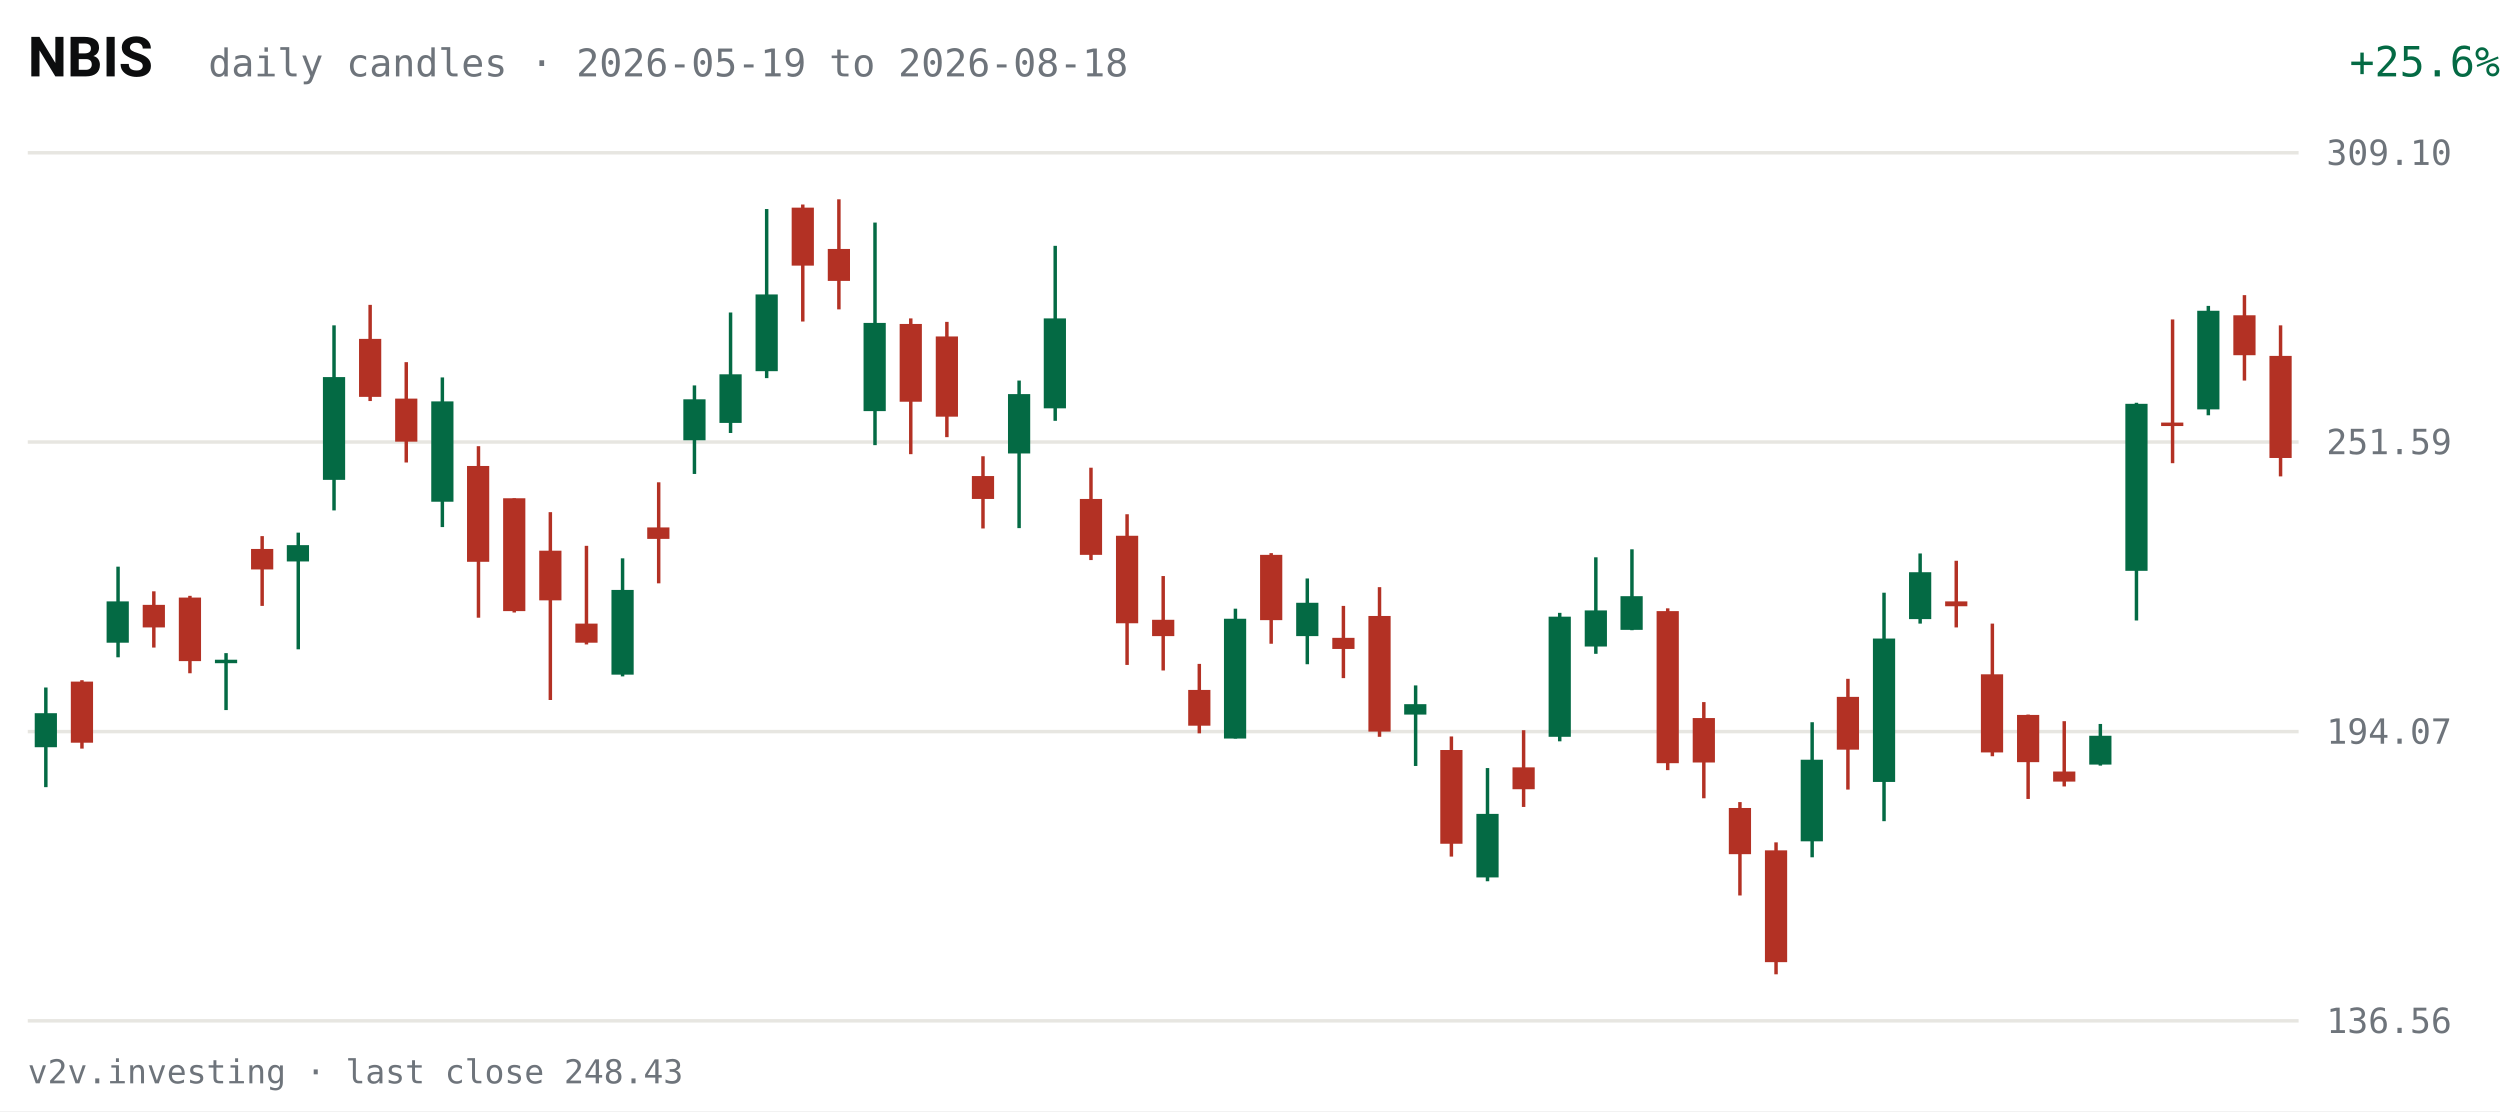
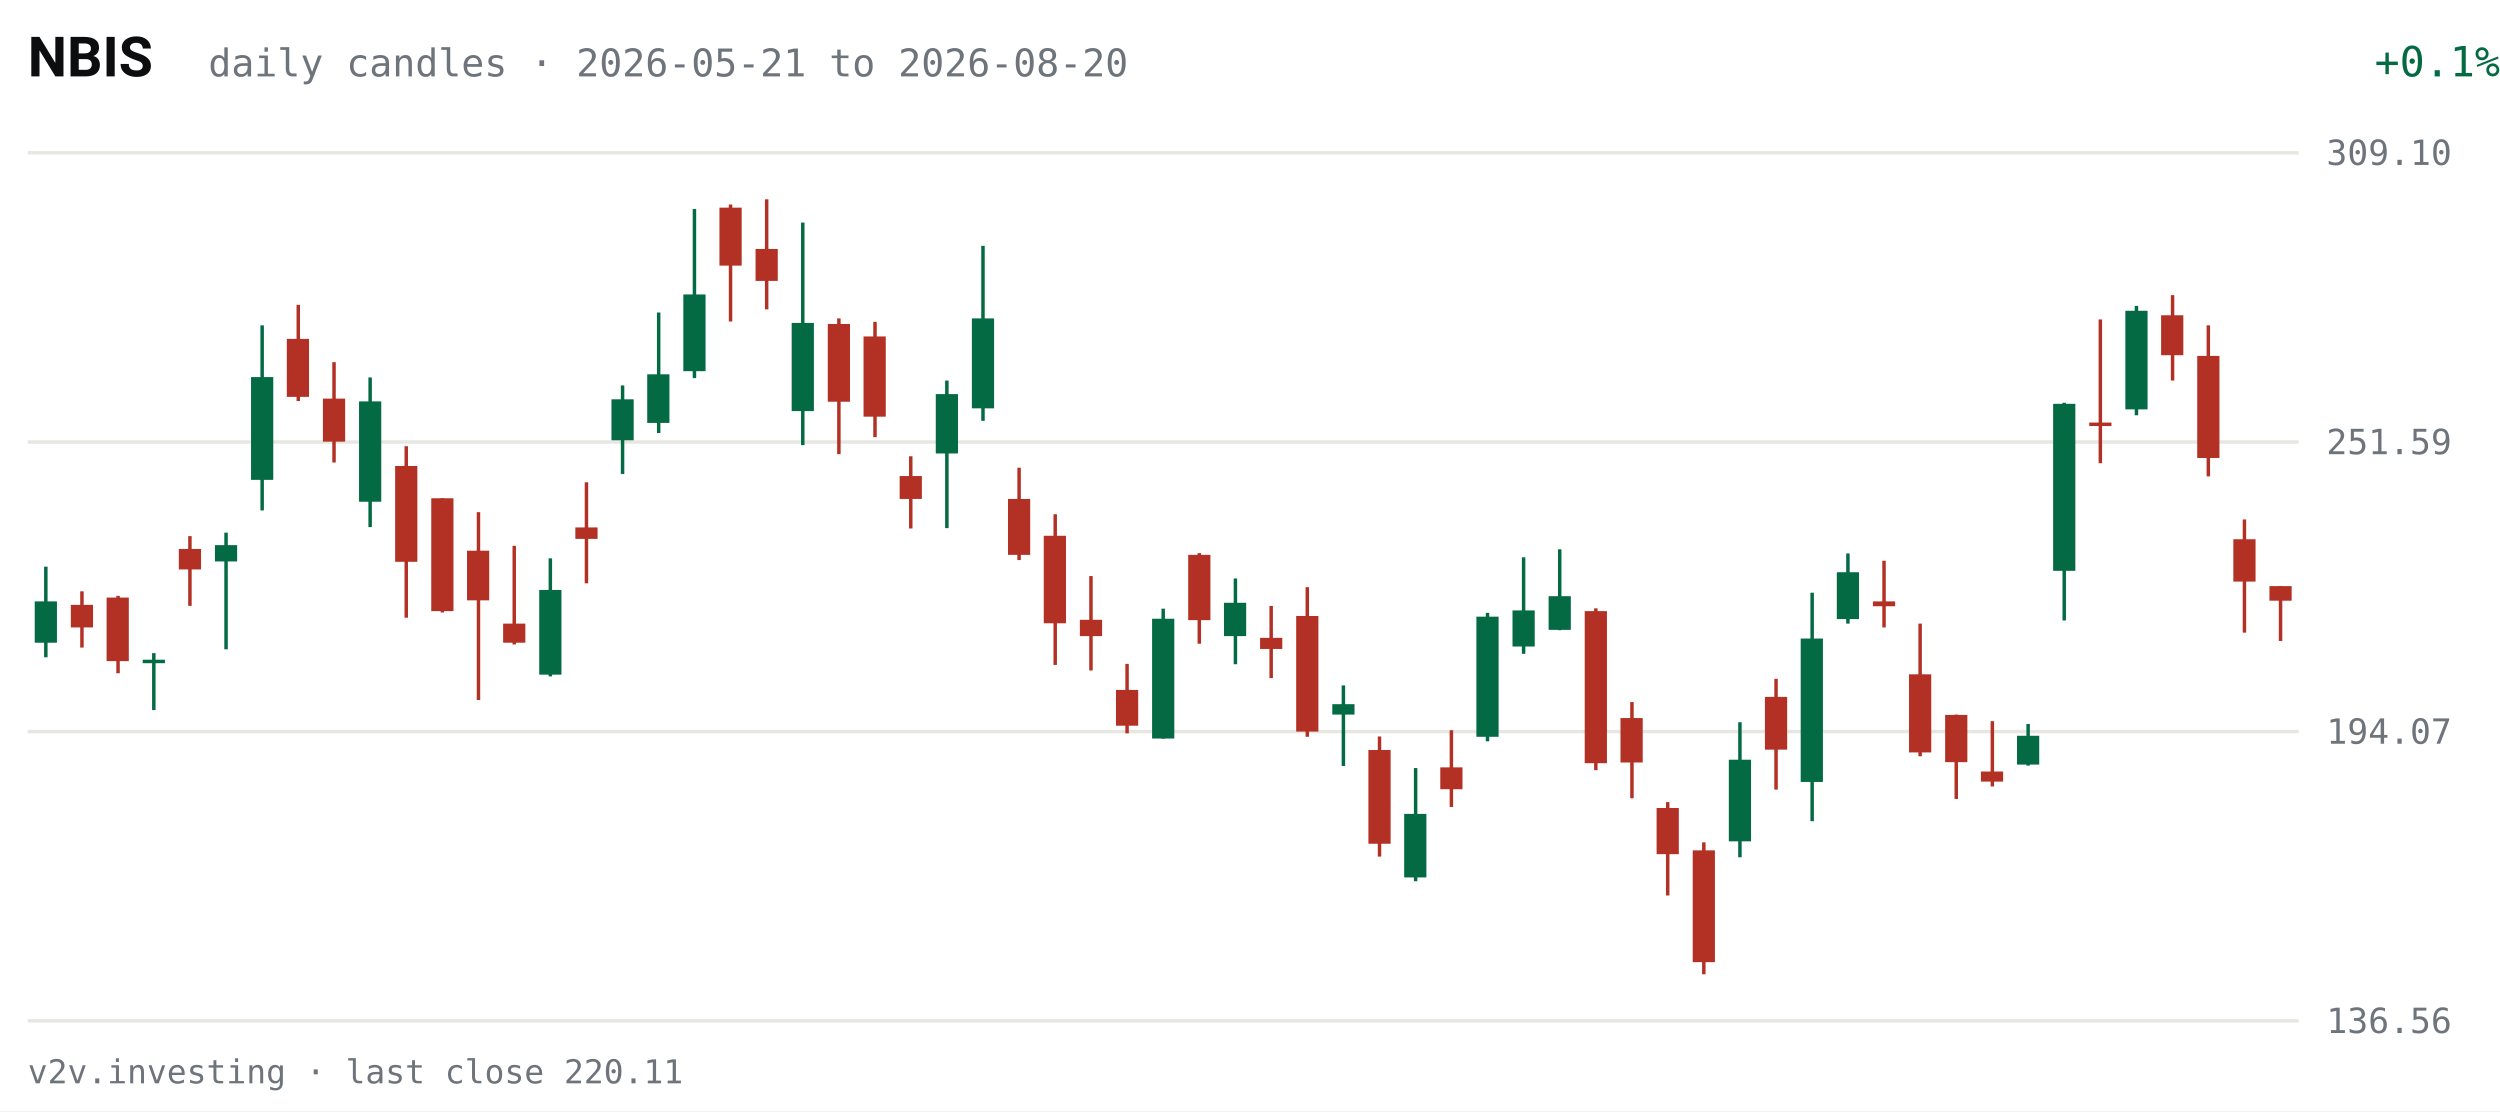
<svg xmlns="http://www.w3.org/2000/svg" viewBox="0 0 720 320" width="720" height="320" role="img" aria-label="NBIS daily candles, last 63 sessions">
  <rect width="720" height="320" fill="#FFFFFF" />
  <text x="8" y="22" fill="#0C0D0E" font-size="16" font-weight="600" font-family="system-ui,-apple-system,Segoe UI,Roboto,sans-serif">NBIS</text>
-   <text x="60" y="22" fill="#6E747B" font-size="11" font-family="ui-monospace,SFMono-Regular,Menlo,Consolas,monospace">daily candles · 2026-05-19 to 2026-08-18</text>
-   <text x="670" y="22" fill="#046A44" font-size="12" text-anchor="end" font-family="ui-monospace,SFMono-Regular,Menlo,Consolas,monospace" transform="translate(50,0)">+25.6%</text>
+   <text x="60" y="22" fill="#6E747B" font-size="11" font-family="ui-monospace,SFMono-Regular,Menlo,Consolas,monospace">daily candles · 2026-05-21 to 2026-08-20</text>
+   <text x="670" y="22" fill="#046A44" font-size="12" text-anchor="end" font-family="ui-monospace,SFMono-Regular,Menlo,Consolas,monospace" transform="translate(50,0)">+0.1%</text>
  <g font-family="ui-monospace,SFMono-Regular,Menlo,Consolas,monospace">
    <line x1="8" y1="294.0" x2="662" y2="294.0" stroke="#E7E6E1" stroke-width="1" />
    <text x="670" y="297.5" fill="#6E747B" font-size="10">136.56</text>
    <line x1="8" y1="210.7" x2="662" y2="210.7" stroke="#E7E6E1" stroke-width="1" />
    <text x="670" y="214.2" fill="#6E747B" font-size="10">194.07</text>
    <line x1="8" y1="127.3" x2="662" y2="127.3" stroke="#E7E6E1" stroke-width="1" />
    <text x="670" y="130.8" fill="#6E747B" font-size="10">251.59</text>
    <line x1="8" y1="44.0" x2="662" y2="44.0" stroke="#E7E6E1" stroke-width="1" />
    <text x="670" y="47.5" fill="#6E747B" font-size="10">309.10</text>
-     <line x1="13.2" y1="198.0" x2="13.2" y2="226.7" stroke="#046A44" stroke-width="1" />
-     <rect x="10.0" y="205.4" width="6.4" height="9.8" fill="#046A44" />
-     <line x1="23.6" y1="195.9" x2="23.6" y2="215.6" stroke="#B33124" stroke-width="1" />
-     <rect x="20.4" y="196.3" width="6.4" height="17.6" fill="#B33124" />
-     <line x1="34.0" y1="163.2" x2="34.0" y2="189.3" stroke="#046A44" stroke-width="1" />
-     <rect x="30.7" y="173.2" width="6.4" height="11.9" fill="#046A44" />
-     <line x1="44.3" y1="170.3" x2="44.3" y2="186.5" stroke="#B33124" stroke-width="1" />
-     <rect x="41.1" y="174.2" width="6.4" height="6.5" fill="#B33124" />
-     <line x1="54.7" y1="171.6" x2="54.7" y2="193.9" stroke="#B33124" stroke-width="1" />
-     <rect x="51.5" y="172.1" width="6.4" height="18.3" fill="#B33124" />
-     <line x1="65.1" y1="188.1" x2="65.1" y2="204.5" stroke="#046A44" stroke-width="1" />
-     <rect x="61.9" y="190.0" width="6.4" height="1.0" fill="#046A44" />
-     <line x1="75.5" y1="154.4" x2="75.5" y2="174.5" stroke="#B33124" stroke-width="1" />
-     <rect x="72.3" y="158.1" width="6.4" height="5.9" fill="#B33124" />
-     <line x1="85.9" y1="153.4" x2="85.9" y2="187.0" stroke="#046A44" stroke-width="1" />
-     <rect x="82.6" y="157.0" width="6.4" height="4.7" fill="#046A44" />
-     <line x1="96.2" y1="93.7" x2="96.2" y2="147.0" stroke="#046A44" stroke-width="1" />
-     <rect x="93.0" y="108.6" width="6.4" height="29.6" fill="#046A44" />
-     <line x1="106.6" y1="87.8" x2="106.6" y2="115.5" stroke="#B33124" stroke-width="1" />
-     <rect x="103.4" y="97.6" width="6.4" height="16.7" fill="#B33124" />
-     <line x1="117.0" y1="104.3" x2="117.0" y2="133.2" stroke="#B33124" stroke-width="1" />
-     <rect x="113.8" y="114.8" width="6.4" height="12.4" fill="#B33124" />
-     <line x1="127.4" y1="108.7" x2="127.4" y2="151.8" stroke="#046A44" stroke-width="1" />
-     <rect x="124.2" y="115.6" width="6.4" height="28.9" fill="#046A44" />
-     <line x1="137.8" y1="128.5" x2="137.8" y2="177.9" stroke="#B33124" stroke-width="1" />
-     <rect x="134.5" y="134.2" width="6.4" height="27.6" fill="#B33124" />
-     <line x1="148.1" y1="143.5" x2="148.1" y2="176.4" stroke="#B33124" stroke-width="1" />
-     <rect x="144.9" y="143.5" width="6.4" height="32.5" fill="#B33124" />
-     <line x1="158.5" y1="147.5" x2="158.5" y2="201.6" stroke="#B33124" stroke-width="1" />
-     <rect x="155.3" y="158.6" width="6.4" height="14.3" fill="#B33124" />
-     <line x1="168.9" y1="157.2" x2="168.9" y2="185.6" stroke="#B33124" stroke-width="1" />
-     <rect x="165.7" y="179.6" width="6.4" height="5.5" fill="#B33124" />
-     <line x1="179.3" y1="160.8" x2="179.3" y2="194.8" stroke="#046A44" stroke-width="1" />
-     <rect x="176.1" y="169.9" width="6.4" height="24.4" fill="#046A44" />
-     <line x1="189.7" y1="138.9" x2="189.7" y2="168.0" stroke="#B33124" stroke-width="1" />
-     <rect x="186.4" y="151.9" width="6.4" height="3.3" fill="#B33124" />
-     <line x1="200.0" y1="111.0" x2="200.0" y2="136.5" stroke="#046A44" stroke-width="1" />
-     <rect x="196.8" y="115.0" width="6.4" height="11.8" fill="#046A44" />
-     <line x1="210.4" y1="90.0" x2="210.4" y2="124.7" stroke="#046A44" stroke-width="1" />
-     <rect x="207.2" y="107.8" width="6.4" height="14.0" fill="#046A44" />
-     <line x1="220.8" y1="60.2" x2="220.8" y2="108.9" stroke="#046A44" stroke-width="1" />
-     <rect x="217.6" y="84.8" width="6.4" height="22.1" fill="#046A44" />
-     <line x1="231.2" y1="58.9" x2="231.2" y2="92.6" stroke="#B33124" stroke-width="1" />
-     <rect x="228.0" y="59.8" width="6.4" height="16.7" fill="#B33124" />
-     <line x1="241.6" y1="57.4" x2="241.6" y2="89.1" stroke="#B33124" stroke-width="1" />
-     <rect x="238.4" y="71.7" width="6.4" height="9.2" fill="#B33124" />
-     <line x1="252.0" y1="64.1" x2="252.0" y2="128.2" stroke="#046A44" stroke-width="1" />
-     <rect x="248.7" y="93.0" width="6.4" height="25.4" fill="#046A44" />
-     <line x1="262.3" y1="91.7" x2="262.3" y2="130.8" stroke="#B33124" stroke-width="1" />
-     <rect x="259.1" y="93.3" width="6.4" height="22.4" fill="#B33124" />
-     <line x1="272.7" y1="92.7" x2="272.7" y2="125.9" stroke="#B33124" stroke-width="1" />
-     <rect x="269.5" y="96.9" width="6.4" height="23.1" fill="#B33124" />
-     <line x1="283.1" y1="131.4" x2="283.1" y2="152.2" stroke="#B33124" stroke-width="1" />
-     <rect x="279.9" y="137.1" width="6.4" height="6.6" fill="#B33124" />
-     <line x1="293.5" y1="109.6" x2="293.5" y2="152.1" stroke="#046A44" stroke-width="1" />
-     <rect x="290.3" y="113.5" width="6.4" height="17.1" fill="#046A44" />
-     <line x1="303.9" y1="70.8" x2="303.9" y2="121.2" stroke="#046A44" stroke-width="1" />
-     <rect x="300.6" y="91.7" width="6.4" height="25.9" fill="#046A44" />
-     <line x1="314.2" y1="134.7" x2="314.2" y2="161.3" stroke="#B33124" stroke-width="1" />
-     <rect x="311.0" y="143.7" width="6.4" height="16.1" fill="#B33124" />
-     <line x1="324.6" y1="148.1" x2="324.6" y2="191.5" stroke="#B33124" stroke-width="1" />
-     <rect x="321.4" y="154.3" width="6.4" height="25.2" fill="#B33124" />
-     <line x1="335.0" y1="165.9" x2="335.0" y2="193.1" stroke="#B33124" stroke-width="1" />
-     <rect x="331.8" y="178.5" width="6.4" height="4.7" fill="#B33124" />
-     <line x1="345.4" y1="191.2" x2="345.4" y2="211.2" stroke="#B33124" stroke-width="1" />
-     <rect x="342.2" y="198.7" width="6.4" height="10.3" fill="#B33124" />
-     <line x1="355.8" y1="175.3" x2="355.8" y2="212.7" stroke="#046A44" stroke-width="1" />
-     <rect x="352.5" y="178.2" width="6.4" height="34.5" fill="#046A44" />
-     <line x1="366.1" y1="159.3" x2="366.1" y2="185.4" stroke="#B33124" stroke-width="1" />
-     <rect x="362.9" y="159.8" width="6.4" height="18.8" fill="#B33124" />
-     <line x1="376.5" y1="166.6" x2="376.5" y2="191.3" stroke="#046A44" stroke-width="1" />
-     <rect x="373.3" y="173.6" width="6.4" height="9.6" fill="#046A44" />
-     <line x1="386.9" y1="174.5" x2="386.9" y2="195.3" stroke="#B33124" stroke-width="1" />
-     <rect x="383.7" y="183.7" width="6.4" height="3.2" fill="#B33124" />
-     <line x1="397.3" y1="169.1" x2="397.3" y2="212.2" stroke="#B33124" stroke-width="1" />
-     <rect x="394.1" y="177.4" width="6.4" height="33.3" fill="#B33124" />
-     <line x1="407.7" y1="197.4" x2="407.7" y2="220.6" stroke="#046A44" stroke-width="1" />
-     <rect x="404.4" y="202.8" width="6.4" height="3.0" fill="#046A44" />
-     <line x1="418.0" y1="212.1" x2="418.0" y2="246.7" stroke="#B33124" stroke-width="1" />
-     <rect x="414.8" y="216.0" width="6.4" height="27.0" fill="#B33124" />
-     <line x1="428.4" y1="221.2" x2="428.4" y2="253.8" stroke="#046A44" stroke-width="1" />
-     <rect x="425.2" y="234.4" width="6.4" height="18.3" fill="#046A44" />
-     <line x1="438.8" y1="210.3" x2="438.8" y2="232.4" stroke="#B33124" stroke-width="1" />
-     <rect x="435.6" y="221.0" width="6.4" height="6.3" fill="#B33124" />
-     <line x1="449.2" y1="176.5" x2="449.2" y2="213.5" stroke="#046A44" stroke-width="1" />
-     <rect x="446.0" y="177.6" width="6.4" height="34.6" fill="#046A44" />
-     <line x1="459.6" y1="160.5" x2="459.6" y2="188.3" stroke="#046A44" stroke-width="1" />
-     <rect x="456.4" y="175.8" width="6.4" height="10.4" fill="#046A44" />
-     <line x1="470.0" y1="158.2" x2="470.0" y2="181.5" stroke="#046A44" stroke-width="1" />
-     <rect x="466.7" y="171.7" width="6.4" height="9.7" fill="#046A44" />
-     <line x1="480.3" y1="175.2" x2="480.3" y2="221.8" stroke="#B33124" stroke-width="1" />
-     <rect x="477.1" y="176.0" width="6.4" height="43.8" fill="#B33124" />
-     <line x1="490.7" y1="202.2" x2="490.7" y2="229.9" stroke="#B33124" stroke-width="1" />
-     <rect x="487.5" y="206.8" width="6.4" height="12.8" fill="#B33124" />
-     <line x1="501.1" y1="231.0" x2="501.1" y2="257.9" stroke="#B33124" stroke-width="1" />
-     <rect x="497.9" y="232.7" width="6.4" height="13.3" fill="#B33124" />
-     <line x1="511.5" y1="242.6" x2="511.5" y2="280.6" stroke="#B33124" stroke-width="1" />
-     <rect x="508.3" y="244.9" width="6.4" height="32.2" fill="#B33124" />
-     <line x1="521.9" y1="208.0" x2="521.9" y2="246.9" stroke="#046A44" stroke-width="1" />
-     <rect x="518.6" y="218.8" width="6.4" height="23.5" fill="#046A44" />
-     <line x1="532.2" y1="195.5" x2="532.2" y2="227.4" stroke="#B33124" stroke-width="1" />
-     <rect x="529.0" y="200.7" width="6.4" height="15.2" fill="#B33124" />
-     <line x1="542.6" y1="170.7" x2="542.6" y2="236.5" stroke="#046A44" stroke-width="1" />
-     <rect x="539.4" y="183.9" width="6.4" height="41.3" fill="#046A44" />
-     <line x1="553.0" y1="159.4" x2="553.0" y2="179.6" stroke="#046A44" stroke-width="1" />
-     <rect x="549.8" y="164.8" width="6.4" height="13.5" fill="#046A44" />
-     <line x1="563.4" y1="161.5" x2="563.4" y2="180.7" stroke="#B33124" stroke-width="1" />
-     <rect x="560.2" y="173.2" width="6.4" height="1.4" fill="#B33124" />
-     <line x1="573.8" y1="179.6" x2="573.8" y2="217.8" stroke="#B33124" stroke-width="1" />
-     <rect x="570.5" y="194.2" width="6.4" height="22.5" fill="#B33124" />
-     <line x1="584.1" y1="205.8" x2="584.1" y2="230.1" stroke="#B33124" stroke-width="1" />
-     <rect x="580.9" y="205.9" width="6.4" height="13.6" fill="#B33124" />
-     <line x1="594.5" y1="207.7" x2="594.5" y2="226.5" stroke="#B33124" stroke-width="1" />
-     <rect x="591.3" y="222.2" width="6.4" height="2.9" fill="#B33124" />
-     <line x1="604.9" y1="208.5" x2="604.9" y2="220.5" stroke="#046A44" stroke-width="1" />
-     <rect x="601.7" y="211.9" width="6.4" height="8.3" fill="#046A44" />
-     <line x1="615.3" y1="116.0" x2="615.3" y2="178.7" stroke="#046A44" stroke-width="1" />
-     <rect x="612.1" y="116.3" width="6.4" height="48.1" fill="#046A44" />
-     <line x1="625.7" y1="92.0" x2="625.7" y2="133.4" stroke="#B33124" stroke-width="1" />
-     <rect x="622.4" y="121.7" width="6.4" height="1.0" fill="#B33124" />
-     <line x1="636.0" y1="88.1" x2="636.0" y2="119.6" stroke="#046A44" stroke-width="1" />
-     <rect x="632.8" y="89.5" width="6.4" height="28.4" fill="#046A44" />
-     <line x1="646.4" y1="85.0" x2="646.4" y2="109.6" stroke="#B33124" stroke-width="1" />
-     <rect x="643.2" y="90.8" width="6.4" height="11.5" fill="#B33124" />
-     <line x1="656.8" y1="93.7" x2="656.8" y2="137.2" stroke="#B33124" stroke-width="1" />
-     <rect x="653.6" y="102.5" width="6.4" height="29.4" fill="#B33124" />
+     <line x1="13.2" y1="163.2" x2="13.2" y2="189.3" stroke="#046A44" stroke-width="1" />
+     <rect x="10.0" y="173.2" width="6.4" height="11.9" fill="#046A44" />
+     <line x1="23.6" y1="170.3" x2="23.6" y2="186.5" stroke="#B33124" stroke-width="1" />
+     <rect x="20.4" y="174.2" width="6.4" height="6.5" fill="#B33124" />
+     <line x1="34.0" y1="171.6" x2="34.0" y2="193.9" stroke="#B33124" stroke-width="1" />
+     <rect x="30.7" y="172.1" width="6.4" height="18.3" fill="#B33124" />
+     <line x1="44.3" y1="188.1" x2="44.3" y2="204.5" stroke="#046A44" stroke-width="1" />
+     <rect x="41.1" y="190.0" width="6.4" height="1.0" fill="#046A44" />
+     <line x1="54.7" y1="154.4" x2="54.7" y2="174.5" stroke="#B33124" stroke-width="1" />
+     <rect x="51.5" y="158.1" width="6.4" height="5.9" fill="#B33124" />
+     <line x1="65.1" y1="153.4" x2="65.1" y2="187.0" stroke="#046A44" stroke-width="1" />
+     <rect x="61.9" y="157.0" width="6.4" height="4.7" fill="#046A44" />
+     <line x1="75.5" y1="93.7" x2="75.5" y2="147.0" stroke="#046A44" stroke-width="1" />
+     <rect x="72.3" y="108.6" width="6.4" height="29.6" fill="#046A44" />
+     <line x1="85.9" y1="87.8" x2="85.9" y2="115.5" stroke="#B33124" stroke-width="1" />
+     <rect x="82.6" y="97.6" width="6.4" height="16.7" fill="#B33124" />
+     <line x1="96.2" y1="104.3" x2="96.2" y2="133.2" stroke="#B33124" stroke-width="1" />
+     <rect x="93.0" y="114.8" width="6.4" height="12.4" fill="#B33124" />
+     <line x1="106.6" y1="108.7" x2="106.6" y2="151.8" stroke="#046A44" stroke-width="1" />
+     <rect x="103.4" y="115.6" width="6.4" height="28.9" fill="#046A44" />
+     <line x1="117.0" y1="128.5" x2="117.0" y2="177.9" stroke="#B33124" stroke-width="1" />
+     <rect x="113.8" y="134.2" width="6.4" height="27.6" fill="#B33124" />
+     <line x1="127.4" y1="143.5" x2="127.4" y2="176.4" stroke="#B33124" stroke-width="1" />
+     <rect x="124.2" y="143.5" width="6.4" height="32.5" fill="#B33124" />
+     <line x1="137.8" y1="147.5" x2="137.8" y2="201.6" stroke="#B33124" stroke-width="1" />
+     <rect x="134.5" y="158.6" width="6.4" height="14.3" fill="#B33124" />
+     <line x1="148.1" y1="157.2" x2="148.1" y2="185.6" stroke="#B33124" stroke-width="1" />
+     <rect x="144.9" y="179.6" width="6.4" height="5.5" fill="#B33124" />
+     <line x1="158.5" y1="160.8" x2="158.5" y2="194.8" stroke="#046A44" stroke-width="1" />
+     <rect x="155.3" y="169.9" width="6.4" height="24.4" fill="#046A44" />
+     <line x1="168.9" y1="138.9" x2="168.9" y2="168.0" stroke="#B33124" stroke-width="1" />
+     <rect x="165.7" y="151.9" width="6.4" height="3.3" fill="#B33124" />
+     <line x1="179.3" y1="111.0" x2="179.3" y2="136.5" stroke="#046A44" stroke-width="1" />
+     <rect x="176.1" y="115.0" width="6.4" height="11.8" fill="#046A44" />
+     <line x1="189.7" y1="90.0" x2="189.7" y2="124.7" stroke="#046A44" stroke-width="1" />
+     <rect x="186.4" y="107.8" width="6.4" height="14.0" fill="#046A44" />
+     <line x1="200.0" y1="60.2" x2="200.0" y2="108.9" stroke="#046A44" stroke-width="1" />
+     <rect x="196.8" y="84.8" width="6.4" height="22.1" fill="#046A44" />
+     <line x1="210.4" y1="58.9" x2="210.4" y2="92.6" stroke="#B33124" stroke-width="1" />
+     <rect x="207.2" y="59.8" width="6.4" height="16.7" fill="#B33124" />
+     <line x1="220.8" y1="57.4" x2="220.8" y2="89.1" stroke="#B33124" stroke-width="1" />
+     <rect x="217.6" y="71.7" width="6.4" height="9.2" fill="#B33124" />
+     <line x1="231.2" y1="64.1" x2="231.2" y2="128.2" stroke="#046A44" stroke-width="1" />
+     <rect x="228.0" y="93.0" width="6.4" height="25.4" fill="#046A44" />
+     <line x1="241.6" y1="91.7" x2="241.6" y2="130.8" stroke="#B33124" stroke-width="1" />
+     <rect x="238.4" y="93.3" width="6.4" height="22.4" fill="#B33124" />
+     <line x1="252.0" y1="92.7" x2="252.0" y2="125.9" stroke="#B33124" stroke-width="1" />
+     <rect x="248.7" y="96.9" width="6.4" height="23.1" fill="#B33124" />
+     <line x1="262.3" y1="131.4" x2="262.3" y2="152.2" stroke="#B33124" stroke-width="1" />
+     <rect x="259.1" y="137.1" width="6.4" height="6.6" fill="#B33124" />
+     <line x1="272.7" y1="109.6" x2="272.7" y2="152.1" stroke="#046A44" stroke-width="1" />
+     <rect x="269.5" y="113.5" width="6.4" height="17.1" fill="#046A44" />
+     <line x1="283.1" y1="70.8" x2="283.1" y2="121.2" stroke="#046A44" stroke-width="1" />
+     <rect x="279.9" y="91.7" width="6.4" height="25.9" fill="#046A44" />
+     <line x1="293.5" y1="134.7" x2="293.5" y2="161.3" stroke="#B33124" stroke-width="1" />
+     <rect x="290.3" y="143.7" width="6.4" height="16.1" fill="#B33124" />
+     <line x1="303.9" y1="148.1" x2="303.9" y2="191.5" stroke="#B33124" stroke-width="1" />
+     <rect x="300.6" y="154.3" width="6.4" height="25.2" fill="#B33124" />
+     <line x1="314.2" y1="165.9" x2="314.2" y2="193.1" stroke="#B33124" stroke-width="1" />
+     <rect x="311.0" y="178.5" width="6.4" height="4.7" fill="#B33124" />
+     <line x1="324.6" y1="191.2" x2="324.6" y2="211.2" stroke="#B33124" stroke-width="1" />
+     <rect x="321.4" y="198.7" width="6.4" height="10.3" fill="#B33124" />
+     <line x1="335.0" y1="175.3" x2="335.0" y2="212.7" stroke="#046A44" stroke-width="1" />
+     <rect x="331.8" y="178.2" width="6.4" height="34.5" fill="#046A44" />
+     <line x1="345.4" y1="159.3" x2="345.4" y2="185.4" stroke="#B33124" stroke-width="1" />
+     <rect x="342.2" y="159.8" width="6.4" height="18.8" fill="#B33124" />
+     <line x1="355.8" y1="166.6" x2="355.8" y2="191.3" stroke="#046A44" stroke-width="1" />
+     <rect x="352.5" y="173.6" width="6.4" height="9.6" fill="#046A44" />
+     <line x1="366.1" y1="174.5" x2="366.1" y2="195.3" stroke="#B33124" stroke-width="1" />
+     <rect x="362.9" y="183.7" width="6.4" height="3.2" fill="#B33124" />
+     <line x1="376.5" y1="169.1" x2="376.5" y2="212.2" stroke="#B33124" stroke-width="1" />
+     <rect x="373.3" y="177.4" width="6.4" height="33.3" fill="#B33124" />
+     <line x1="386.9" y1="197.4" x2="386.9" y2="220.6" stroke="#046A44" stroke-width="1" />
+     <rect x="383.7" y="202.8" width="6.4" height="3.0" fill="#046A44" />
+     <line x1="397.3" y1="212.1" x2="397.3" y2="246.7" stroke="#B33124" stroke-width="1" />
+     <rect x="394.1" y="216.0" width="6.4" height="27.0" fill="#B33124" />
+     <line x1="407.7" y1="221.2" x2="407.7" y2="253.8" stroke="#046A44" stroke-width="1" />
+     <rect x="404.4" y="234.4" width="6.4" height="18.3" fill="#046A44" />
+     <line x1="418.0" y1="210.3" x2="418.0" y2="232.4" stroke="#B33124" stroke-width="1" />
+     <rect x="414.8" y="221.0" width="6.4" height="6.3" fill="#B33124" />
+     <line x1="428.4" y1="176.5" x2="428.4" y2="213.5" stroke="#046A44" stroke-width="1" />
+     <rect x="425.2" y="177.6" width="6.4" height="34.6" fill="#046A44" />
+     <line x1="438.8" y1="160.5" x2="438.8" y2="188.3" stroke="#046A44" stroke-width="1" />
+     <rect x="435.6" y="175.8" width="6.4" height="10.4" fill="#046A44" />
+     <line x1="449.2" y1="158.2" x2="449.2" y2="181.5" stroke="#046A44" stroke-width="1" />
+     <rect x="446.0" y="171.7" width="6.4" height="9.7" fill="#046A44" />
+     <line x1="459.6" y1="175.2" x2="459.6" y2="221.8" stroke="#B33124" stroke-width="1" />
+     <rect x="456.4" y="176.0" width="6.4" height="43.8" fill="#B33124" />
+     <line x1="470.0" y1="202.2" x2="470.0" y2="229.9" stroke="#B33124" stroke-width="1" />
+     <rect x="466.7" y="206.8" width="6.4" height="12.8" fill="#B33124" />
+     <line x1="480.3" y1="231.0" x2="480.3" y2="257.9" stroke="#B33124" stroke-width="1" />
+     <rect x="477.1" y="232.7" width="6.4" height="13.3" fill="#B33124" />
+     <line x1="490.7" y1="242.6" x2="490.7" y2="280.6" stroke="#B33124" stroke-width="1" />
+     <rect x="487.5" y="244.9" width="6.4" height="32.2" fill="#B33124" />
+     <line x1="501.1" y1="208.0" x2="501.1" y2="246.9" stroke="#046A44" stroke-width="1" />
+     <rect x="497.9" y="218.8" width="6.4" height="23.5" fill="#046A44" />
+     <line x1="511.5" y1="195.5" x2="511.5" y2="227.4" stroke="#B33124" stroke-width="1" />
+     <rect x="508.3" y="200.7" width="6.4" height="15.2" fill="#B33124" />
+     <line x1="521.9" y1="170.7" x2="521.9" y2="236.5" stroke="#046A44" stroke-width="1" />
+     <rect x="518.6" y="183.9" width="6.4" height="41.3" fill="#046A44" />
+     <line x1="532.2" y1="159.4" x2="532.2" y2="179.6" stroke="#046A44" stroke-width="1" />
+     <rect x="529.0" y="164.8" width="6.4" height="13.5" fill="#046A44" />
+     <line x1="542.6" y1="161.5" x2="542.6" y2="180.7" stroke="#B33124" stroke-width="1" />
+     <rect x="539.4" y="173.2" width="6.4" height="1.4" fill="#B33124" />
+     <line x1="553.0" y1="179.6" x2="553.0" y2="217.8" stroke="#B33124" stroke-width="1" />
+     <rect x="549.8" y="194.2" width="6.4" height="22.5" fill="#B33124" />
+     <line x1="563.4" y1="205.8" x2="563.4" y2="230.1" stroke="#B33124" stroke-width="1" />
+     <rect x="560.2" y="205.9" width="6.4" height="13.6" fill="#B33124" />
+     <line x1="573.8" y1="207.7" x2="573.8" y2="226.5" stroke="#B33124" stroke-width="1" />
+     <rect x="570.5" y="222.2" width="6.4" height="2.9" fill="#B33124" />
+     <line x1="584.1" y1="208.5" x2="584.1" y2="220.5" stroke="#046A44" stroke-width="1" />
+     <rect x="580.9" y="211.9" width="6.4" height="8.3" fill="#046A44" />
+     <line x1="594.5" y1="116.0" x2="594.5" y2="178.7" stroke="#046A44" stroke-width="1" />
+     <rect x="591.3" y="116.3" width="6.4" height="48.1" fill="#046A44" />
+     <line x1="604.9" y1="92.0" x2="604.9" y2="133.4" stroke="#B33124" stroke-width="1" />
+     <rect x="601.7" y="121.7" width="6.4" height="1.0" fill="#B33124" />
+     <line x1="615.3" y1="88.1" x2="615.3" y2="119.6" stroke="#046A44" stroke-width="1" />
+     <rect x="612.1" y="89.5" width="6.4" height="28.4" fill="#046A44" />
+     <line x1="625.7" y1="85.0" x2="625.7" y2="109.6" stroke="#B33124" stroke-width="1" />
+     <rect x="622.4" y="90.8" width="6.4" height="11.5" fill="#B33124" />
+     <line x1="636.0" y1="93.7" x2="636.0" y2="137.2" stroke="#B33124" stroke-width="1" />
+     <rect x="632.8" y="102.5" width="6.4" height="29.4" fill="#B33124" />
+     <line x1="646.4" y1="149.6" x2="646.4" y2="182.2" stroke="#B33124" stroke-width="1" />
+     <rect x="643.2" y="155.3" width="6.4" height="12.2" fill="#B33124" />
+     <line x1="656.8" y1="168.8" x2="656.8" y2="184.6" stroke="#B33124" stroke-width="1" />
+     <rect x="653.6" y="168.8" width="6.4" height="4.2" fill="#B33124" />
  </g>
-   <text x="8" y="312" fill="#6E747B" font-size="9.5" font-family="ui-monospace,SFMono-Regular,Menlo,Consolas,monospace">v2v.investing · last close 248.43</text>
+   <text x="8" y="312" fill="#6E747B" font-size="9.5" font-family="ui-monospace,SFMono-Regular,Menlo,Consolas,monospace">v2v.investing · last close 220.11</text>
</svg>
